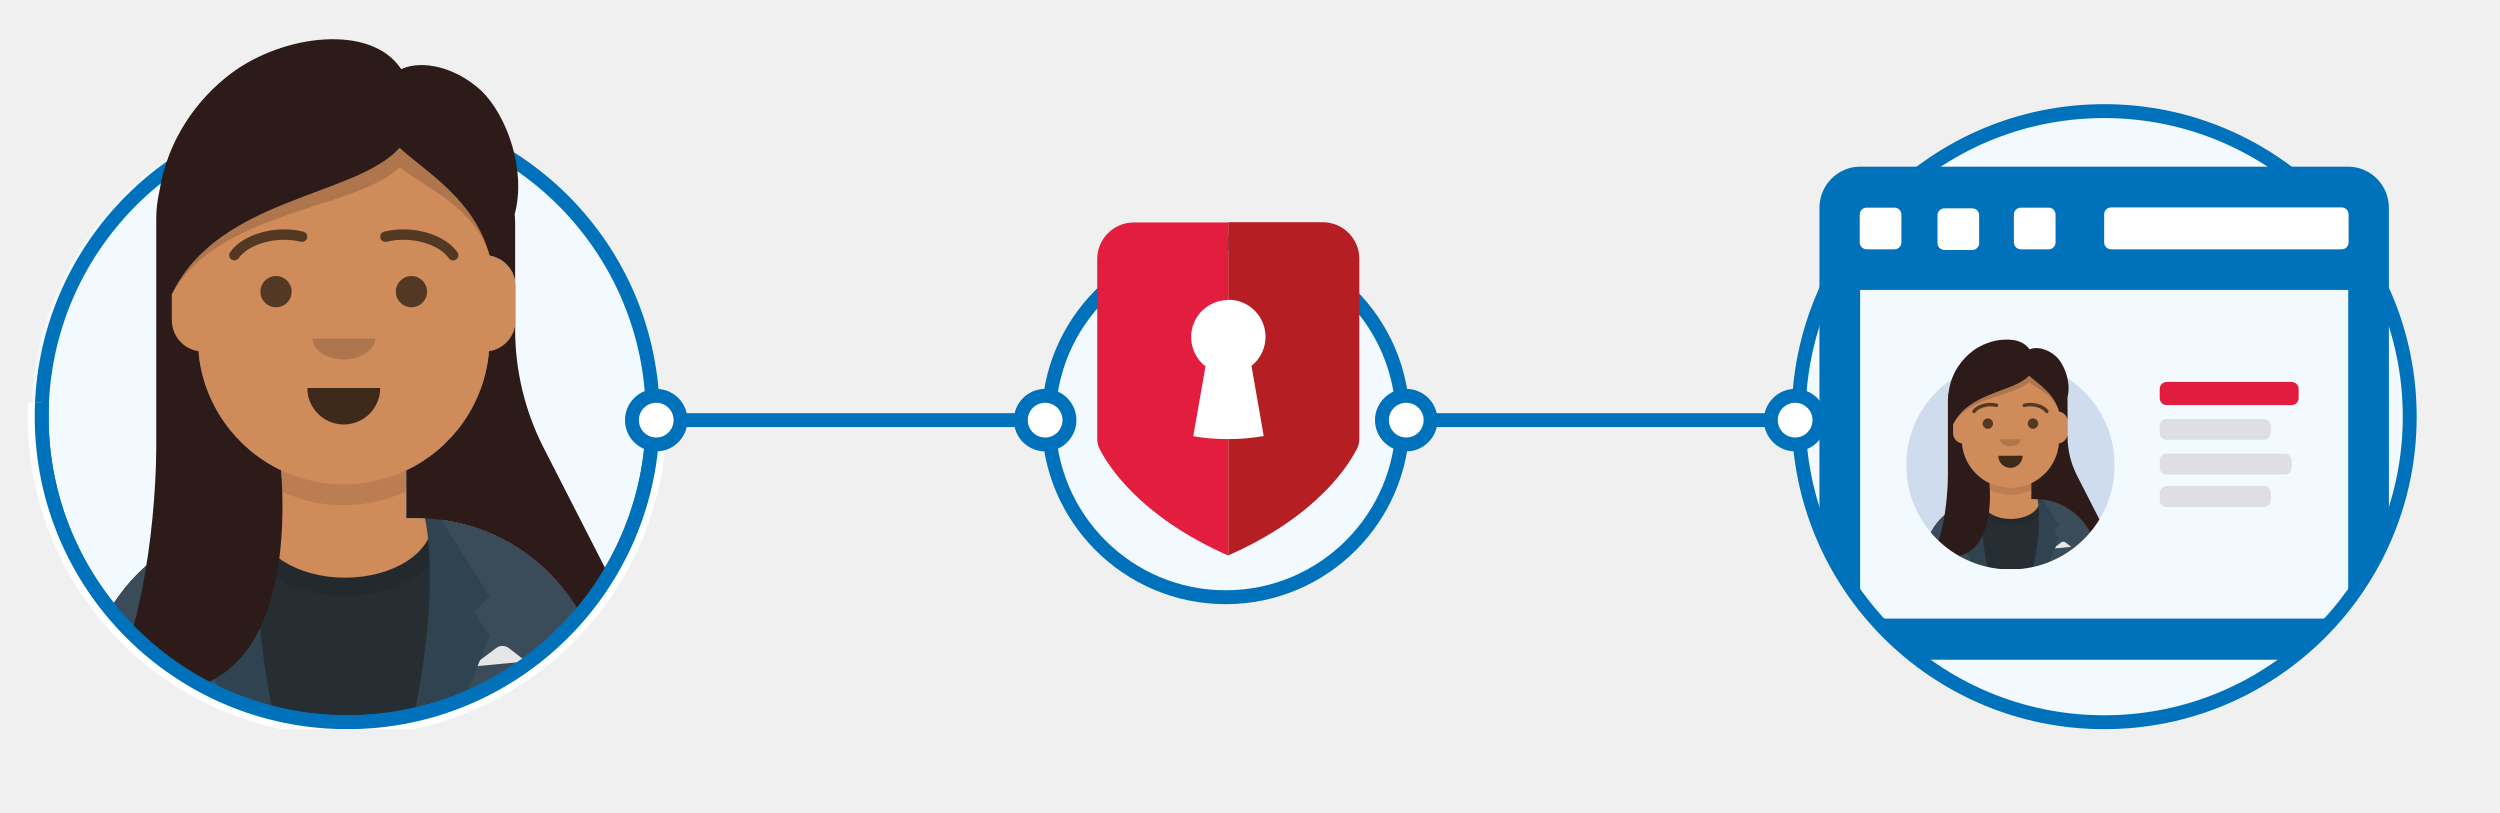
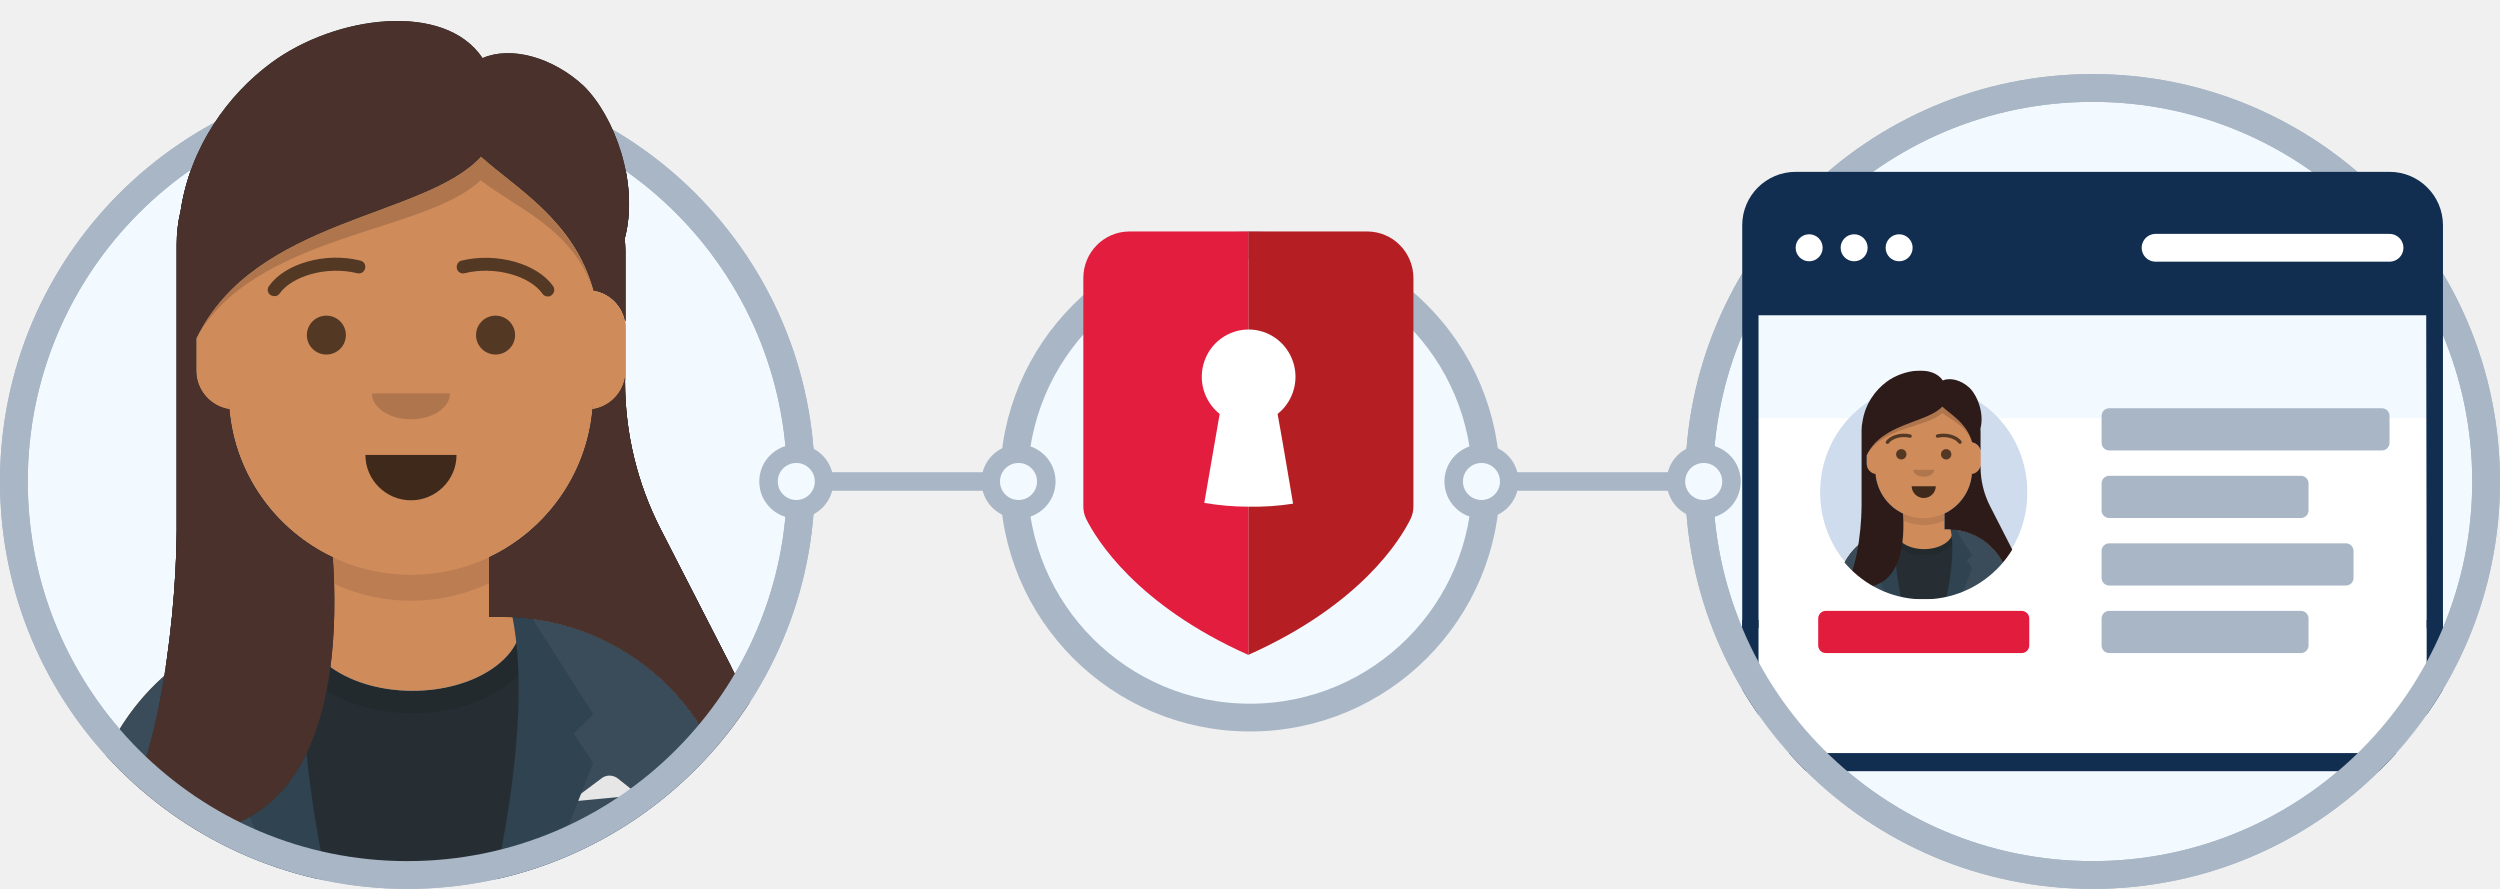
- <svg xmlns="http://www.w3.org/2000/svg" width="360" height="117" fill="none" viewBox="0 0 360 117">
-   <g clip-path="url(#a)">
-     <mask id="b" width="91" height="91" x="4" y="15" maskUnits="userSpaceOnUse">
-       <path fill="#fff" d="M49.5 105c24.853 0 45-20.147 45-45s-20.147-45-45-45-45 20.147-45 45 20.147 45 45 45" />
+ <svg xmlns="http://www.w3.org/2000/svg" width="270" height="96" fill="none" viewBox="0 0 270 96">
+   <circle cx="226" cy="52" r="42.5" fill="#F2F9FF" stroke="#A8B6C6" stroke-width="3" />
+   <mask id="a" width="88" height="88" x="182" y="8" maskUnits="userSpaceOnUse" style="mask-type:alpha">
+     <circle cx="226" cy="52" r="44" fill="#D9D9D9" />
+   </mask>
+   <g mask="url(#a)">
+     <path fill="#fff" d="M189.822 45.156h72.356v38.133h-72.356z" />
+     <path fill="#112E51" d="M188.16 66.96h1.76v27.28h-1.76zm73.92 0h1.76v27.28h-1.76zm-69.324 14.373h66.489v1.956h-66.489z" />
+   </g>
+   <circle cx="226" cy="52" r="42.5" stroke="#A8B6C6" stroke-width="3" />
+   <path fill="#112E51" d="M258.069 18.56a5.77 5.77 0 0 1 5.771 5.77v43.51h-1.76l-.064-43.51a3.947 3.947 0 0 0-3.947-3.946h-64.138c-2.18 0-4.011 2.156-4.011 4.336v43.12h-1.76V24.33a5.77 5.77 0 0 1 5.771-5.77z" />
+   <path fill="#112E51" fill-rule="evenodd" d="M193.197 19.472h65.606a4.125 4.125 0 0 1 4.125 4.125v10.452h-73.856V23.597a4.125 4.125 0 0 1 4.125-4.125" clip-rule="evenodd" />
+   <path fill="#fff" d="M195.388 28.218a1.458 1.458 0 1 0 0-2.916 1.458 1.458 0 0 0 0 2.916m4.859 0a1.458 1.458 0 1 0 0-2.916 1.458 1.458 0 0 0 0 2.916m4.859 0a1.458 1.458 0 1 0 0-2.916 1.458 1.458 0 0 0 0 2.916" />
+   <path stroke="#fff" stroke-linecap="round" stroke-width="3" d="M232.802 26.76h25.267" />
+   <mask id="b" width="23" height="24" x="196" y="41" maskUnits="userSpaceOnUse" style="mask-type:alpha">
+     <path fill="#fff" d="M207.764 64.73c6.18 0 11.19-5.177 11.19-11.563s-5.01-11.563-11.19-11.563-11.191 5.177-11.191 11.563 5.011 11.563 11.191 11.563" />
+   </mask>
+   <g mask="url(#b)">
+     <path fill="#E6E6E6" d="M207.764 64.73c6.18 0 11.19-5.177 11.19-11.563s-5.01-11.563-11.19-11.563-11.191 5.177-11.191 11.563 5.011 11.563 11.191 11.563" />
+     <path fill="#CEDCED" d="M218.954 41.604h-22.381V64.73h22.381z" />
+   </g>
+   <mask id="c" width="26" height="27" x="195" y="38" maskUnits="userSpaceOnUse" style="mask-type:alpha">
+     <path fill="#fff" d="M196.573 53.54c0 6.18 5.011 11.19 11.191 11.19s11.19-5.01 11.19-11.19h1.119V38.62h-24.619v14.92z" />
+   </mask>
+   <g mask="url(#c)">
+     <mask id="d" width="20" height="24" x="198" y="41" maskUnits="userSpaceOnUse" style="mask-type:alpha">
+       <path fill="#fff" d="M210.002 55.462v1.715h.373a6.714 6.714 0 0 1 6.714 6.714v.84h-18.651v-.84a6.714 6.714 0 0 1 6.715-6.714h.373v-1.715a5.23 5.23 0 0 1-2.956-4.171 1.12 1.12 0 0 1-.961-1.108v-1.306c0-.554.404-1.014.933-1.103v-.575a5.222 5.222 0 1 1 10.444 0v.575c.529.089.932.549.932 1.103v1.306a1.12 1.12 0 0 1-.96 1.108 5.23 5.23 0 0 1-2.956 4.171" />
    </mask>
-     <g mask="url(#b)">
-       <path fill="#E6E6E6" d="M49.5 105c24.853 0 45-20.147 45-45s-20.147-45-45-45-45 20.147-45 45 20.147 45 45 45" />
-       <path fill="#F2F9FF" d="M94.5 15h-90v90h90z" />
+     <g mask="url(#d)">
+       <path fill="#D0C6AC" d="M210.002 55.462v1.715h.373a6.714 6.714 0 0 1 6.714 6.714v.84h-18.651v-.84a6.714 6.714 0 0 1 6.715-6.714h.373v-1.715a5.23 5.23 0 0 1-2.956-4.171 1.12 1.12 0 0 1-.961-1.108v-1.306c0-.554.404-1.014.933-1.103v-.575a5.222 5.222 0 1 1 10.444 0v.575c.529.089.932.549.932 1.103v1.306a1.12 1.12 0 0 1-.96 1.108 5.23 5.23 0 0 1-2.956 4.171" />
+       <path fill="#D08B5B" d="M220.073 41.977h-24.619V64.73h24.619z" />
+       <path fill="#000" fill-opacity=".1" fill-rule="evenodd" d="M212.986 49.344v2.144a5.222 5.222 0 1 1-10.444 0v-2.144 1.398a5.222 5.222 0 1 0 10.444 0z" clip-rule="evenodd" />
    </g>
-     <mask id="c" width="99" height="105" x="0" y="0" maskUnits="userSpaceOnUse">
-       <path fill="#fff" d="M4.5 60c0 24.853 20.147 45 45 45s45-20.147 45-45H99V0H0v60z" />
+     <mask id="e" width="20" height="8" x="198" y="57" maskUnits="userSpaceOnUse" style="mask-type:alpha">
+       <path fill="#fff" d="M210.931 57.204a6.715 6.715 0 0 1 6.158 6.692v.834h-18.651v-.834a6.715 6.715 0 0 1 6.253-6.699q-.005.052-.005.105c0 1.107 1.399 2.004 3.124 2.004s3.124-.897 3.124-2.003z" />
    </mask>
-     <g mask="url(#c)">
-       <mask id="d" width="75" height="92" x="12" y="13" maskUnits="userSpaceOnUse">
-         <path fill="#fff" d="M58.5 67.73v6.895H60c14.912 0 27 12.088 27 27V105H12v-3.375c0-14.912 12.088-27 27-27h1.5v-6.896c-6.464-3.07-11.11-9.346-11.886-16.773A4.5 4.5 0 0 1 24.75 46.5v-5.25c0-2.23 1.622-4.08 3.75-4.438V34.5c0-11.598 9.402-21 21-21s21 9.402 21 21v2.312a4.5 4.5 0 0 1 3.75 4.438v5.25c0 2.27-1.68 4.147-3.864 4.456-.776 7.427-5.422 13.702-11.886 16.773z" />
-       </mask>
-       <g mask="url(#d)">
-         <path fill="#D0C6AC" d="M58.5 67.73v6.895H60c14.912 0 27 12.088 27 27V105H12v-3.375c0-14.912 12.088-27 27-27h1.5v-6.896c-6.464-3.07-11.11-9.346-11.886-16.773A4.5 4.5 0 0 1 24.75 46.5v-5.25c0-2.23 1.622-4.08 3.75-4.438V34.5c0-11.598 9.402-21 21-21s21 9.402 21 21v2.312a4.5 4.5 0 0 1 3.75 4.438v5.25c0 2.27-1.68 4.147-3.864 4.456-.776 7.427-5.422 13.702-11.886 16.773z" />
-         <path fill="#D08B5B" d="M99 13.5H0V105h99z" />
-         <path fill="#000" fill-opacity=".1" fill-rule="evenodd" d="M70.5 43.125v8.625c0 11.598-9.402 21-21 21s-21-9.402-21-21v-8.625 5.625c0 11.598 9.402 21 21 21s21-9.402 21-21z" clip-rule="evenodd" />
-       </g>
-       <mask id="e" width="75" height="32" x="12" y="74" maskUnits="userSpaceOnUse">
-         <path fill="#fff" fill-rule="evenodd" d="M62.235 74.736C76.101 75.872 87 87.486 87 101.644V105H12v-3.356c0-14.287 11.097-25.982 25.142-26.937q-.017.21-.017.423c0 4.449 5.624 8.055 12.563 8.055 6.938 0 12.562-3.606 12.562-8.055q0-.198-.015-.394" clip-rule="evenodd" />
-       </mask>
-       <g mask="url(#e)">
-         <path fill="#E6E6E6" fill-rule="evenodd" d="M62.235 74.736C76.101 75.872 87 87.486 87 101.644V105H12v-3.356c0-14.287 11.097-25.982 25.142-26.937q-.017.21-.017.423c0 4.449 5.624 8.055 12.563 8.055 6.938 0 12.562-3.606 12.562-8.055q0-.198-.015-.394" clip-rule="evenodd" />
-         <path fill="#262E33" d="M99 63.75H0V105h99z" />
-         <path fill="#000" fill-opacity=".16" d="M49.687 85.786c8.21 0 14.864-4.52 14.864-10.093S57.896 65.6 49.687 65.6s-14.863 4.519-14.863 10.093 6.655 10.093 14.863 10.093" opacity=".6" />
-       </g>
-       <path fill="#3A4C5A" fill-rule="evenodd" d="M37.794 74.67C23.442 75.303 12 87.138 12 101.645V105h26.01C36.736 100.47 36 95.14 36 89.437c0-5.372.653-10.413 1.794-14.766zM61.364 105H87v-3.356c0-14.379-11.24-26.133-25.414-26.954 1.138 4.35 1.789 9.383 1.789 14.748 0 5.703-.735 11.032-2.01 15.562z" clip-rule="evenodd" />
-       <path fill="#E6E6E6" fill-rule="evenodd" d="m67.875 96 3.583-2.688a1.5 1.5 0 0 1 1.821.016l2.471 1.922z" clip-rule="evenodd" />
-       <path fill="#2F4351" fill-rule="evenodd" d="M37.875 74.25Q35.625 85.125 39.75 105h-6L28.5 91.5l2.25-3.375-2.25-2.25 7.125-11.25a8 8 0 0 1 2.25-.375m23.25 0q2.25 10.875-1.875 30.75h6l5.25-13.5-2.25-3.375 2.25-2.25-7.125-11.25a8 8 0 0 0-2.25-.375" clip-rule="evenodd" />
-       <mask id="f" fill="#fff">
-         <path fill-rule="evenodd" d="M50 103c23.748 0 43-19.252 43-43S73.748 17 50 17 7 36.252 7 60s19.252 43 43 43m0 2c24.853 0 45-20.147 45-45S74.853 15 50 15 5 35.147 5 60s20.147 45 45 45" clip-rule="evenodd" />
-       </mask>
-       <path fill="#0071BB" d="M91 60c0 22.644-18.356 41-41 41v4c24.853 0 45-20.147 45-45zM50 19c22.644 0 41 18.356 41 41h4c0-24.853-20.147-45-45-45zM9 60c0-22.644 18.356-41 41-41v-4C25.147 15 5 35.147 5 60zm41 41C27.356 101 9 82.644 9 60H5c0 24.853 20.147 45 45 45zm43-41c0 23.748-19.252 43-43 43v4c25.957 0 47-21.043 47-47zM50 17c23.748 0 43 19.252 43 43h4c0-25.957-21.043-47-47-47zM7 60c0-23.748 19.252-43 43-43v-4C24.043 13 3 34.043 3 60zm43 43C26.252 103 7 83.748 7 60H3c0 25.957 21.043 47 47 47z" mask="url(#f)" />
-       <path fill="#000" fill-opacity=".7" fill-rule="evenodd" d="M44.25 55.875a5.25 5.25 0 1 0 10.5 0" clip-rule="evenodd" />
-       <path fill="#000" fill-opacity=".16" fill-rule="evenodd" d="M45 48.75c0 1.657 2.015 3 4.5 3s4.5-1.343 4.5-3" clip-rule="evenodd" />
-       <path fill="#000" fill-opacity=".6" d="M39.75 44.25a2.25 2.25 0 1 0 0-4.5 2.25 2.25 0 0 0 0 4.5m19.5 0a2.25 2.25 0 1 0 0-4.5 2.25 2.25 0 0 0 0 4.5m-24.889-7.066c1.469-2.065 5.493-3.224 8.96-2.372a.75.75 0 1 0 .358-1.457c-4.026-.989-8.687.353-10.54 2.96a.75.75 0 0 0 1.222.87zm30.278 0c-1.468-2.065-5.493-3.224-8.96-2.372a.75.75 0 1 1-.358-1.457c4.026-.989 8.687.353 10.54 2.96a.75.75 0 1 1-1.222.87z" />
-       <mask id="g" width="99" height="105" x="0" y="0" maskUnits="userSpaceOnUse">
-         <path fill="#fff" d="M99 0H0v105h99z" />
+     <g mask="url(#e)">
+       <path fill="#E6E6E6" fill-rule="evenodd" d="M210.931 57.204a6.715 6.715 0 0 1 6.158 6.692v.834h-18.651v-.834a6.715 6.715 0 0 1 6.253-6.699q-.005.052-.005.105c0 1.107 1.399 2.004 3.124 2.004s3.124-.897 3.124-2.003z" clip-rule="evenodd" />
+       <path fill="#262E33" d="M220.073 54.473h-24.619V64.73h24.619z" />
+       <path fill="#000" fill-opacity=".16" d="M207.811 59.952c2.041 0 3.696-1.124 3.696-2.51s-1.655-2.51-3.696-2.51-3.697 1.124-3.697 2.51 1.655 2.51 3.697 2.51" opacity=".6" />
+     </g>
+     <path fill="#3A4C5A" fill-rule="evenodd" d="M204.853 57.188a6.715 6.715 0 0 0-6.415 6.708v.834h6.468c-.317-1.126-.499-2.452-.499-3.87 0-1.336.162-2.59.446-3.672m5.861 7.542h6.375v-.834a6.714 6.714 0 0 0-6.32-6.703c.283 1.082.445 2.333.445 3.667 0 1.419-.183 2.744-.5 3.87" clip-rule="evenodd" />
+     <path fill="#2F4351" fill-rule="evenodd" d="M204.873 57.084q-.56 2.703.466 7.646h-1.492l-1.305-3.357.559-.84-.559-.559 1.771-2.797q.284-.088.56-.093m5.782 0q.56 2.703-.467 7.646h1.492l1.306-3.357-.56-.84.56-.559-1.772-2.797a2 2 0 0 0-.559-.093" clip-rule="evenodd" />
+     <path fill="#000" fill-opacity=".7" fill-rule="evenodd" d="M206.458 52.514a1.306 1.306 0 0 0 2.611 0" clip-rule="evenodd" />
+     <path fill="#000" fill-opacity=".16" fill-rule="evenodd" d="M206.645 50.742c0 .412.501.746 1.119.746.617 0 1.119-.334 1.119-.746" clip-rule="evenodd" />
+     <path fill="#000" fill-opacity=".6" d="M205.339 49.623a.56.56 0 1 0 0-1.12.56.56 0 0 0 0 1.12m4.849 0a.56.56 0 1 0 0-1.12.56.56 0 0 0 0 1.12m-6.189-1.757c.365-.513 1.366-.801 2.228-.59a.187.187 0 1 0 .089-.362c-1.001-.246-2.16.088-2.621.736a.186.186 0 1 0 .304.216m7.529 0c-.365-.513-1.366-.801-2.227-.59a.19.19 0 0 1-.227-.136.19.19 0 0 1 .137-.226c1.001-.246 2.16.088 2.622.736a.187.187 0 0 1-.305.216" />
+     <mask id="f" width="26" height="27" x="195" y="38" maskUnits="userSpaceOnUse" style="mask-type:alpha">
+       <path fill="#fff" d="M220.073 38.62h-24.619v26.11h24.619z" />
+     </mask>
+     <g mask="url(#f)">
+       <mask id="g" width="19" height="24" x="199" y="40" maskUnits="userSpaceOnUse" style="mask-type:alpha">
+         <path fill="#fff" d="M201.05 54.71v-8.253q.001-.495.107-.958c.285-1.869 1.364-3.354 2.597-4.268 1.856-1.377 4.983-1.774 6.066-.138.806-.358 2.002-.032 2.886.79.892.878 1.604 2.816 1.18 4.402q.015.178.015.358v2.038a1.12 1.12 0 0 0-.915-.907v-.016c-.563-2.008-2.217-2.93-3.224-3.844-1.575 1.762-6.491 1.768-8.153 5.243v.933c0 .56.413 1.026.952 1.106a5.23 5.23 0 0 0 2.965 4.266v.036c.273 4.09-.619 9.213-6.435 7.647 1.269-.743 1.941-5.497 1.959-8.436m8.952.752a5.23 5.23 0 0 0 2.964-4.266 1.12 1.12 0 0 0 .935-.91v.127c0 1.476.351 2.931 1.022 4.245l2.514 4.916a3.55 3.55 0 0 1-.367 3.801 6.716 6.716 0 0 0-6.695-6.198h-.373z" />
      </mask>
      <g mask="url(#g)">
-         <mask id="h" width="76" height="95" x="14" y="5" maskUnits="userSpaceOnUse">
-           <path fill="#fff" fill-rule="evenodd" d="M22.5 64.703V31.517c0-1.324.15-2.614.432-3.853C24.077 20.15 28.416 14.18 33.375 10.5c7.464-5.535 20.04-7.132 24.393-.554 3.244-1.44 8.052-.128 11.607 3.179 3.587 3.53 6.45 11.324 4.746 17.701q.06.712.06 1.44v8.194a4.5 4.5 0 0 0-3.681-3.648v-.062c-2.264-8.076-8.914-11.782-12.964-15.459-6.335 7.087-26.103 7.111-32.786 21.084v3.75a4.5 4.5 0 0 0 3.828 4.45c.654 7.593 5.348 14.031 11.922 17.154v.146c1.099 16.446-2.49 37.049-25.875 30.75 5.102-2.986 7.803-22.104 7.875-33.922m36 3.026c6.574-3.123 11.268-9.56 11.922-17.154a4.5 4.5 0 0 0 3.759-3.66v.511a37.5 37.5 0 0 0 4.11 17.072l10.106 19.765c2.612 5.107 1.845 11.052-1.476 15.288C85.862 85.608 74.214 74.625 60 74.625h-1.5z" clip-rule="evenodd" />
-         </mask>
-         <g mask="url(#h)">
-           <path fill="#272C2E" fill-rule="evenodd" d="M22.5 64.703V31.517c0-1.324.15-2.614.432-3.853C24.077 20.15 28.416 14.18 33.375 10.5c7.464-5.535 20.04-7.132 24.393-.554 3.244-1.44 8.052-.128 11.607 3.179 3.587 3.53 6.45 11.324 4.746 17.701q.06.712.06 1.44v8.194a4.5 4.5 0 0 0-3.681-3.648v-.062c-2.264-8.076-8.914-11.782-12.964-15.459-6.335 7.087-26.103 7.111-32.786 21.084v3.75a4.5 4.5 0 0 0 3.828 4.45c.654 7.593 5.348 14.031 11.922 17.154v.146c1.099 16.446-2.49 37.049-25.875 30.75 5.102-2.986 7.803-22.104 7.875-33.922m36 3.026c6.574-3.123 11.268-9.56 11.922-17.154a4.5 4.5 0 0 0 3.759-3.66v.511a37.5 37.5 0 0 0 4.11 17.072l10.106 19.765c2.612 5.107 1.845 11.052-1.476 15.288C85.862 85.608 74.214 74.625 60 74.625h-1.5z" clip-rule="evenodd" />
-           <path fill="#2C1B18" d="M113.625 5.625h-99v105h99z" />
-         </g>
-         <path fill="#000" fill-opacity=".16" fill-rule="evenodd" d="M24.75 42.375c6.683-12.126 26.45-12.147 32.786-18.297 4.042 3.184 10.673 5.647 12.95 12.623-2.277-8.042-8.908-11.74-12.95-15.41-6.335 7.087-26.103 7.111-32.786 21.084" clip-rule="evenodd" />
+         <path fill="#272C2E" fill-rule="evenodd" d="M201.05 54.71v-8.253q.001-.495.107-.958c.285-1.869 1.364-3.353 2.597-4.268 1.856-1.377 4.983-1.774 6.066-.138.806-.358 2.002-.032 2.886.79.892.879 1.604 2.817 1.18 4.402q.015.178.015.358v2.038a1.12 1.12 0 0 0-.915-.907v-.016c-.563-2.008-2.217-2.93-3.224-3.844-1.575 1.762-6.491 1.769-8.153 5.243v.933c0 .561.413 1.026.952 1.106a5.23 5.23 0 0 0 2.965 4.266v.036c.273 4.09-.62 9.214-6.435 7.647 1.269-.742 1.941-5.497 1.959-8.435m8.952.752a5.23 5.23 0 0 0 2.964-4.266 1.12 1.12 0 0 0 .935-.91v.127c0 1.476.351 2.931 1.022 4.246l2.514 4.915a3.55 3.55 0 0 1-.367 3.801 6.716 6.716 0 0 0-6.695-6.198h-.373z" clip-rule="evenodd" />
+         <path fill="#2C1B18" d="M223.71 40.02h-24.619v26.11h24.619z" />
      </g>
+       <path fill="#000" fill-opacity=".16" fill-rule="evenodd" d="M201.609 49.157c1.662-3.015 6.578-3.02 8.153-4.55 1.005.792 2.654 1.404 3.22 3.139-.566-2-2.215-2.92-3.22-3.832-1.575 1.762-6.491 1.768-8.153 5.243" clip-rule="evenodd" />
    </g>
-     <path fill="#fff" fill-rule="evenodd" d="M4.045 58Q4 59.015 4 60.043C4 85.424 24.595 106 50 106s46-20.576 46-45.957q0-1.028-.045-2.043h-2.002Q94 59.015 94 60.043C94 84.318 74.302 104 50 104S6 84.318 6 60.043q0-1.028.047-2.043z" clip-rule="evenodd" />
-     <mask id="i" fill="#fff">
-       <path fill-rule="evenodd" d="M5.044 58q-.045.995-.044 2c0 24.853 20.147 45 45 45s45-20.147 45-45q0-1.005-.044-2h-2.002q.046.995.046 2c0 23.748-19.252 43-43 43S7 83.748 7 60q0-1.005.046-2z" clip-rule="evenodd" />
+   </g>
+   <path fill="#A8B6C6" d="M257.244 48.65h-29.447a.825.825 0 0 1-.825-.825v-2.91c0-.455.369-.825.825-.825h29.447c.455 0 .825.37.825.825v2.91c0 .455-.37.824-.825.824m-8.746 7.295h-20.701a.825.825 0 0 1-.825-.825v-2.91c0-.455.369-.824.825-.824h20.701c.455 0 .825.37.825.825v2.909c0 .456-.37.825-.825.825m4.859 7.294h-25.56a.825.825 0 0 1-.825-.825v-2.909c0-.455.369-.825.825-.825h25.56c.455 0 .825.37.825.825v2.91c0 .455-.37.824-.825.824" />
+   <path fill="#E21C3D" d="M218.336 70.533h-21.145a.825.825 0 0 1-.825-.825v-2.91c0-.455.37-.824.825-.824h21.145c.456 0 .825.369.825.825v2.909a.825.825 0 0 1-.825.825" />
+   <path fill="#A8B6C6" d="M248.498 70.533h-20.701a.825.825 0 0 1-.825-.825v-2.91c0-.455.369-.824.825-.824h20.701c.455 0 .825.369.825.825v2.909c0 .455-.37.825-.825.825" />
+   <circle cx="135" cy="52" r="25.5" fill="#F2F9FF" stroke="#A8B6C6" stroke-width="3" />
+   <path fill="#B51E23" d="M147.666 25h-12.849v45.728c12.19-5.442 16.452-12.499 17.53-14.7a3.05 3.05 0 0 0 .303-1.349V30.03a5.06 5.06 0 0 0-1.46-3.555A4.96 4.96 0 0 0 147.666 25" />
+   <path fill="#E21D3E" d="M121.984 25C119.23 25 117 27.251 117 30.03v24.65c-.004.468.098.93.301 1.35 1.08 2.18 5.394 9.289 17.518 14.699V25z" />
+   <path fill="#fff" d="M137.98 44.707a5.134 5.134 0 0 0-.187-8.169 5.06 5.06 0 0 0-2.941-.953 5.06 5.06 0 0 0-4.782 3.438 5.14 5.14 0 0 0 1.653 5.684c-.56 3.202-1.114 6.4-1.66 9.603 1.571.273 3.163.412 4.756.412a27.7 27.7 0 0 0 4.833-.326c-.562-3.267-1.081-6.467-1.672-9.69" />
+   <circle cx="44" cy="52" r="42.5" fill="#F2F9FF" stroke="#A8B6C6" stroke-width="3" />
+   <mask id="h" width="88" height="88" x="0" y="8" maskUnits="userSpaceOnUse" style="mask-type:alpha">
+     <circle cx="44" cy="52" r="42.5" fill="#F2F9FF" stroke="#A8B6C6" stroke-width="3" />
+   </mask>
+   <g mask="url(#h)">
+     <path fill="#D0C6AC" fill-rule="evenodd" d="M52.817 60.191v6.438h1.406c13.985 0 25.3 11.266 25.3 25.191v3.15H9.245v-3.15c0-13.925 11.314-25.191 25.3-25.191h1.405v-6.438c-6.044-2.869-10.4-8.712-11.139-15.64a4.2 4.2 0 0 1-3.62-4.163V35.49a4.18 4.18 0 0 1 3.515-4.13v-2.168c0-10.812 8.82-19.594 19.678-19.594s19.678 8.782 19.678 19.594v2.169c2.003.35 3.514 2.064 3.514 4.128v4.899a4.2 4.2 0 0 1-3.62 4.163c-.738 6.928-5.095 12.771-11.139 15.64" clip-rule="evenodd" />
+     <mask id="i" width="71" height="86" x="9" y="9" maskUnits="userSpaceOnUse" style="mask-type:alpha">
+       <path fill="#fff" fill-rule="evenodd" d="M52.817 60.191v6.438h1.406c13.985 0 25.3 11.266 25.3 25.191v3.15H9.245v-3.15c0-13.925 11.314-25.191 25.3-25.191h1.405v-6.438c-6.044-2.869-10.4-8.712-11.139-15.64a4.2 4.2 0 0 1-3.62-4.163V35.49a4.18 4.18 0 0 1 3.515-4.13v-2.168c0-10.812 8.82-19.594 19.678-19.594s19.678 8.782 19.678 19.594v2.169c2.003.35 3.514 2.064 3.514 4.128v4.899a4.2 4.2 0 0 1-3.62 4.163c-.738 6.928-5.095 12.771-11.139 15.64" clip-rule="evenodd" />
    </mask>
-     <path fill="#0071BB" d="M5.044 58v-2H3.129l-.083 1.913zm89.912 0 1.998-.087L96.871 56h-1.915zm-2.002 0v-2h-2.093l.095 2.092zM7.046 58l1.998.092L9.139 56H7.046zm-4-.087Q3 58.95 3 60h4q0-.962.042-1.913zM3 60c0 25.957 21.043 47 47 47v-4C26.252 103 7 83.748 7 60zm47 47c25.957 0 47-21.043 47-47h-4c0 23.748-19.252 43-43 43zm47-47q0-1.05-.046-2.087l-3.996.174Q93 59.038 93 60zm-2.044-4h-2.002v4h2.002zM95 60q0-1.05-.048-2.092l-3.996.184Q91 59.04 91 60zm-45 45c24.853 0 45-20.147 45-45h-4c0 22.644-18.356 41-41 41zM5 60c0 24.853 20.147 45 45 45v-4C27.356 101 9 82.644 9 60zm.048-2.092A45 45 0 0 0 5 60h4q0-.96.044-1.908zM7.046 56H5.044v4h2.002z" mask="url(#i)" />
-   </g>
-   <circle cx="176.5" cy="60.5" r="25.5" fill="#F2F9FF" stroke="#0071BB" stroke-width="2" />
-   <circle cx="202.5" cy="60.5" r="3.5" fill="#fff" stroke="#0071BB" stroke-width="2" />
-   <circle cx="150.5" cy="60.5" r="3.5" fill="#fff" stroke="#0071BB" stroke-width="2" />
-   <circle cx="94.5" cy="60.5" r="3.5" fill="#fff" stroke="#0071BB" stroke-width="2" />
-   <path fill="#fff" d="M187.942 40.36h-20.901v26.807h20.901z" />
-   <path fill="#E21D3E" d="m171.829 62.818 1.762-10.062a5.34 5.34 0 0 1-1.776-5.956 5.335 5.335 0 0 1 5.069-3.595V32.037h-13.61A5.273 5.273 0 0 0 158 37.311V63.17c-.004.488.104.97.316 1.41 1.142 2.308 5.651 9.72 18.556 15.42V63.23a29.5 29.5 0 0 1-5.043-.412" />
-   <path fill="#B51E23" d="M190.457 32h-13.585v11.167a5.335 5.335 0 0 1 3.342 9.515l1.762 10.11c-1.686.294-3.393.44-5.104.438v16.745c12.893-5.675 17.413-13.112 18.556-15.42.211-.44.32-.922.315-1.41V37.298a5.27 5.27 0 0 0-1.54-3.749A5.27 5.27 0 0 0 190.457 32" />
-   <circle cx="303" cy="60" r="44" fill="#F2F9FF" stroke="#0071BB" stroke-width="2" />
-   <path fill="#0071BB" fill-rule="evenodd" d="M291.286 29.917h5.857v5.916h-5.857zm-11.715 0h5.858v5.916h-5.858zm-11.714 0h5.857v5.916h-5.857zm70.286 59.166h-70.286V41.75h70.286zm0-53.25H303v-5.916h35.143zM344 29.917c0-3.255-2.636-5.917-5.857-5.917h-70.286c-3.221 0-5.857 2.663-5.857 5.917v59.166c0 3.255 2.636 5.917 5.857 5.917h70.286c3.221 0 5.857-2.662 5.857-5.917z" clip-path="url(#j)" clip-rule="evenodd" />
-   <g clip-path="url(#k)">
-     <mask id="l" width="31" height="31" x="274" y="52" maskUnits="userSpaceOnUse">
-       <path fill="#fff" d="M289.5 82c8.284 0 15-6.716 15-15s-6.716-15-15-15-15 6.716-15 15 6.716 15 15 15" />
+     <g mask="url(#i)">
+       <path fill="#D08B5B" d="M102.012 9.598H9.245v97.967h92.767z" />
+     </g>
+     <mask id="j" width="71" height="86" x="9" y="9" maskUnits="userSpaceOnUse" style="mask-type:alpha">
+       <path fill="#fff" fill-rule="evenodd" d="M52.817 60.191v6.438h1.406c13.985 0 25.3 11.266 25.3 25.191v3.15H9.245v-3.15c0-13.925 11.314-25.191 25.3-25.191h1.405v-6.438c-6.044-2.869-10.4-8.712-11.139-15.64a4.2 4.2 0 0 1-3.62-4.163V35.49a4.18 4.18 0 0 1 3.515-4.13v-2.168c0-10.812 8.82-19.594 19.678-19.594s19.678 8.782 19.678 19.594v2.169c2.003.35 3.514 2.064 3.514 4.128v4.899a4.2 4.2 0 0 1-3.62 4.163c-.738 6.928-5.095 12.771-11.139 15.64" clip-rule="evenodd" />
+     </mask>
+     <g mask="url(#j)">
+       <path fill="#000" fill-opacity=".1" fill-rule="evenodd" d="M64.062 37.239v8.047c0 10.812-8.82 19.594-19.678 19.594s-19.678-8.782-19.678-19.594V37.24v5.248c0 10.812 8.82 19.594 19.678 19.594S64.062 53.3 64.062 42.488z" clip-rule="evenodd" />
+     </g>
+     <path fill="#E6E6E6" fill-rule="evenodd" d="M56.331 66.734c13.001 1.05 23.192 11.896 23.192 25.122v3.114H9.245v-3.114c0-13.331 10.4-24.247 23.543-25.157v.385c0 4.163 5.27 7.522 11.771 7.522s11.772-3.358 11.772-7.522z" clip-rule="evenodd" />
+     <mask id="k" width="71" height="29" x="9" y="66" maskUnits="userSpaceOnUse" style="mask-type:alpha">
+       <path fill="#fff" fill-rule="evenodd" d="M56.331 66.734c13.001 1.05 23.192 11.896 23.192 25.122v3.114H9.245v-3.114c0-13.331 10.4-24.247 23.543-25.157v.385c0 4.163 5.27 7.522 11.771 7.522s11.772-3.358 11.772-7.522z" clip-rule="evenodd" />
+     </mask>
+     <g mask="url(#k)">
+       <path fill="#262E33" d="M90.767 56.483H-2V94.97h92.767z" />
+     </g>
+     <mask id="l" width="71" height="29" x="9" y="66" maskUnits="userSpaceOnUse" style="mask-type:alpha">
+       <path fill="#fff" fill-rule="evenodd" d="M56.331 66.734c13.001 1.05 23.192 11.896 23.192 25.122v3.114H9.245v-3.114c0-13.331 10.4-24.247 23.543-25.157v.385c0 4.163 5.27 7.522 11.771 7.522s11.772-3.358 11.772-7.522z" clip-rule="evenodd" />
    </mask>
    <g mask="url(#l)">
-       <path fill="#E6E6E6" d="M289.5 82c8.284 0 15-6.716 15-15s-6.716-15-15-15-15 6.716-15 15 6.716 15 15 15" />
-       <path fill="#CEDCED" d="M304.5 52h-30v30h30z" />
+       <path fill="#000" fill-opacity=".16" d="M44.56 77.02c7.685 0 13.914-4.213 13.914-9.411s-6.23-9.412-13.915-9.412-13.915 4.214-13.915 9.412 6.23 9.412 13.915 9.412" opacity=".6" />
    </g>
-     <mask id="m" width="33" height="35" x="273" y="47" maskUnits="userSpaceOnUse">
-       <path fill="#fff" d="M274.5 67c0 8.284 6.716 15 15 15s15-6.716 15-15h1.5V47h-33v20z" />
+     <path fill="#3A4C5A" fill-rule="evenodd" d="M33.42 66.664c-13.458.595-24.175 11.651-24.175 25.192v3.113H33.63c-1.195-4.233-1.897-9.201-1.897-14.52 0-5.003.597-9.726 1.686-13.785m22.068 28.305h24.035v-3.113c0-13.401-10.542-24.387-23.824-25.157 1.054 4.059 1.686 8.747 1.686 13.75 0 5.319-.703 10.287-1.897 14.52" clip-rule="evenodd" />
+     <path fill="#E6E6E6" fill-rule="evenodd" d="m61.602 86.572 3.373-2.519c.492-.385 1.195-.385 1.722 0l2.284 1.82z" clip-rule="evenodd" />
+     <path fill="#2F4351" fill-rule="evenodd" d="M33.49 66.28c-1.405 6.752-.808 16.339 1.758 28.69h-5.623l-4.92-12.596 2.11-3.15-2.11-2.099 6.677-10.496c.703-.21 1.406-.35 2.109-.35m21.786.001c1.405 6.752.808 16.339-1.757 28.69h5.622l4.92-12.596-2.109-3.15 2.109-2.099-6.677-10.496c-.703-.21-1.405-.35-2.108-.35" clip-rule="evenodd" />
+     <path fill="#000" fill-opacity=".7" fill-rule="evenodd" d="M39.464 49.135c0 2.694 2.214 4.898 4.92 4.898s4.92-2.204 4.92-4.898" clip-rule="evenodd" />
+     <path fill="#000" fill-opacity=".16" fill-rule="evenodd" d="M40.167 42.487c0 1.54 1.898 2.8 4.217 2.8s4.216-1.26 4.216-2.8" clip-rule="evenodd" />
+     <path fill="#000" fill-opacity=".6" d="M35.248 38.289c1.164 0 2.108-.94 2.108-2.1s-.944-2.099-2.108-2.099-2.109.94-2.109 2.1c0 1.159.944 2.099 2.109 2.099m18.272 0c1.164 0 2.108-.94 2.108-2.1s-.944-2.099-2.108-2.099-2.108.94-2.108 2.1c0 1.159.944 2.099 2.108 2.099M30.188 31.71c1.37-1.924 5.13-3.008 8.398-2.203a.673.673 0 0 0 .843-.525.67.67 0 0 0-.527-.84c-3.76-.945-8.117.315-9.839 2.73-.246.314-.176.769.14.979.317.21.774.175.985-.14m28.392-.001c-1.37-1.924-5.13-3.008-8.398-2.204a.673.673 0 0 1-.844-.524c-.07-.385.141-.77.527-.84 3.76-.91 8.153.315 9.875 2.764.21.315.14.735-.176.98s-.773.14-.984-.175" />
+     <mask id="m" width="93" height="98" x="-2" y="-3" maskUnits="userSpaceOnUse" style="mask-type:alpha">
+       <path fill="#fff" d="M90.767-2.997H-2V94.97h92.767z" />
    </mask>
    <g mask="url(#m)">
-       <mask id="n" width="25" height="31" x="277" y="51" maskUnits="userSpaceOnUse">
-         <path fill="#fff" d="M292.5 69.576v2.299h.5a9 9 0 0 1 9 9V82h-25v-1.125a9 9 0 0 1 9-9h.5v-2.299a7 7 0 0 1-3.962-5.59 1.5 1.5 0 0 1-1.288-1.486v-1.75c0-.743.541-1.36 1.25-1.48v-.77a7 7 0 1 1 14 0v.77c.709.12 1.25.737 1.25 1.48v1.75a1.5 1.5 0 0 1-1.288 1.485 7 7 0 0 1-3.962 5.591" />
+       <path fill="#272C2E" fill-rule="evenodd" d="M19.084 57.357V26.393c0-1.225.14-2.45.421-3.604 1.054-6.998 5.13-12.56 9.769-15.99 6.993-5.178 18.764-6.648 22.84-.525 3.057-1.33 7.555-.105 10.894 2.974 3.373 3.29 6.043 10.567 4.462 16.515.035.455.07.874.07 1.33v7.662a4.17 4.17 0 0 0-3.443-3.394v-.07c-2.109-7.523-8.363-10.986-12.158-14.415-5.974 6.613-24.492 6.613-30.747 19.663v3.499c0 2.1 1.546 3.849 3.584 4.164.597 7.067 5.025 13.085 11.174 15.99v.14c1.02 15.359-2.319 34.568-24.246 28.69 4.78-2.8 7.31-20.609 7.38-31.665m33.733 2.834c6.15-2.904 10.542-8.922 11.174-15.99a4.21 4.21 0 0 0 3.514-3.428v.49a34.9 34.9 0 0 0 3.866 15.92l9.452 18.438c2.46 4.758 1.722 10.322-1.37 14.275-.984-13.015-11.913-23.267-25.23-23.267h-1.406z" clip-rule="evenodd" />
+       <mask id="n" width="72" height="89" x="11" y="2" maskUnits="userSpaceOnUse" style="mask-type:alpha">
+         <path fill="#fff" fill-rule="evenodd" d="M19.084 57.357V26.393c0-1.225.14-2.45.421-3.604 1.054-6.998 5.13-12.56 9.769-15.99 6.993-5.178 18.764-6.648 22.84-.525 3.057-1.33 7.555-.105 10.894 2.974 3.373 3.29 6.043 10.567 4.462 16.515.035.455.07.874.07 1.33v7.662a4.17 4.17 0 0 0-3.443-3.394v-.07c-2.109-7.523-8.363-10.986-12.158-14.415-5.974 6.613-24.492 6.613-30.747 19.663v3.499c0 2.1 1.546 3.849 3.584 4.164.597 7.067 5.025 13.085 11.174 15.99v.14c1.02 15.359-2.319 34.568-24.246 28.69 4.78-2.8 7.31-20.609 7.38-31.665m33.733 2.834c6.15-2.904 10.542-8.922 11.174-15.99a4.21 4.21 0 0 0 3.514-3.428v.49a34.9 34.9 0 0 0 3.866 15.92l9.452 18.438c2.46 4.758 1.722 10.322-1.37 14.275-.984-13.015-11.913-23.267-25.23-23.267h-1.406z" clip-rule="evenodd" />
      </mask>
      <g mask="url(#n)">
-         <path fill="#D0C6AC" d="M292.5 69.576v2.299h.5a9 9 0 0 1 9 9V82h-25v-1.125a9 9 0 0 1 9-9h.5v-2.299a7 7 0 0 1-3.962-5.59 1.5 1.5 0 0 1-1.288-1.486v-1.75c0-.743.541-1.36 1.25-1.48v-.77a7 7 0 1 1 14 0v.77c.709.12 1.25.737 1.25 1.48v1.75a1.5 1.5 0 0 1-1.288 1.485 7 7 0 0 1-3.962 5.591" />
-         <path fill="#D08B5B" d="M306 51.5h-33V82h33z" />
-         <path fill="#000" fill-opacity=".1" fill-rule="evenodd" d="M296.5 61.375v2.875a7 7 0 1 1-14 0v-2.875 1.875a7 7 0 1 0 14 0z" clip-rule="evenodd" />
+         <path fill="#4A312C" d="M104.472 2.251H11.704v97.967h92.768z" />
      </g>
-       <mask id="o" width="25" height="11" x="277" y="71" maskUnits="userSpaceOnUse">
-         <path fill="#fff" fill-rule="evenodd" d="M293.745 71.912a9 9 0 0 1 8.255 8.97V82h-25v-1.118a9 9 0 0 1 8.381-8.98 2 2 0 0 0-.006.141c0 1.483 1.875 2.685 4.187 2.685s4.188-1.202 4.188-2.685q0-.066-.005-.131" clip-rule="evenodd" />
-       </mask>
-       <g mask="url(#o)">
-         <path fill="#E6E6E6" fill-rule="evenodd" d="M293.745 71.912a9 9 0 0 1 8.255 8.97V82h-25v-1.118a9 9 0 0 1 8.381-8.98 2 2 0 0 0-.006.141c0 1.483 1.875 2.685 4.187 2.685s4.188-1.202 4.188-2.685q0-.066-.005-.131" clip-rule="evenodd" />
-         <path fill="#262E33" d="M306 68.25h-33V82h33z" />
-         <path fill="#000" fill-opacity=".16" d="M289.563 75.595c2.736 0 4.954-1.506 4.954-3.364s-2.218-3.364-4.954-3.364c-2.737 0-4.955 1.506-4.955 3.364s2.218 3.364 4.955 3.364" opacity=".6" />
-       </g>
-       <path fill="#3A4C5A" fill-rule="evenodd" d="M285.598 71.89A9 9 0 0 0 277 80.882V82h8.67c-.425-1.51-.67-3.286-.67-5.188 0-1.79.217-3.47.598-4.922M293.455 82H302v-1.118a9 9 0 0 0-8.471-8.985c.379 1.45.596 3.127.596 4.915 0 1.902-.245 3.678-.67 5.188" clip-rule="evenodd" />
-       <path fill="#E6E6E6" fill-rule="evenodd" d="m295.625 79 1.194-.896a.5.5 0 0 1 .607.005l.824.641z" clip-rule="evenodd" />
-       <path fill="#2F4351" fill-rule="evenodd" d="M285.625 71.75q-.75 3.625.625 10.25h-2l-1.75-4.5.75-1.125-.75-.75 2.375-3.75q.38-.118.75-.125m7.75 0q.75 3.625-.625 10.25h2l1.75-4.5-.75-1.125.75-.75-2.375-3.75a2.7 2.7 0 0 0-.75-.125" clip-rule="evenodd" />
-       <path fill="#000" fill-opacity=".7" fill-rule="evenodd" d="M287.75 65.625a1.75 1.75 0 0 0 3.5 0" clip-rule="evenodd" />
-       <path fill="#000" fill-opacity=".16" fill-rule="evenodd" d="M288 63.25c0 .552.672 1 1.5 1s1.5-.448 1.5-1" clip-rule="evenodd" />
-       <path fill="#000" fill-opacity=".6" d="M286.25 61.75a.75.75 0 1 0 0-1.5.75.75 0 0 0 0 1.5m6.5 0a.75.75 0 1 0 0-1.5.75.75 0 0 0 0 1.5m-8.296-2.355c.489-.689 1.831-1.075 2.986-.791a.25.25 0 0 0 .12-.486c-1.342-.33-2.896.118-3.514.987a.25.25 0 0 0 .408.29m10.092 0c-.489-.689-1.831-1.075-2.986-.791a.25.25 0 0 1-.12-.486c1.342-.33 2.896.118 3.514.987a.25.25 0 0 1-.408.29" />
-       <mask id="p" width="33" height="35" x="273" y="47" maskUnits="userSpaceOnUse">
-         <path fill="#fff" d="M306 47h-33v35h33z" />
-       </mask>
-       <g mask="url(#p)">
-         <mask id="q" width="26" height="33" x="277" y="48" maskUnits="userSpaceOnUse">
-           <path fill="#fff" fill-rule="evenodd" d="M280.5 68.568V57.506q.002-.664.144-1.285c.382-2.505 1.828-4.495 3.481-5.721 2.488-1.845 6.68-2.377 8.131-.185 1.081-.48 2.684-.042 3.869 1.06 1.196 1.177 2.15 3.775 1.582 5.9q.02.239.02.48v2.731a1.5 1.5 0 0 0-1.227-1.215v-.021c-.755-2.692-2.971-3.928-4.321-5.153-2.112 2.362-8.701 2.37-10.929 7.028v1.25a1.5 1.5 0 0 0 1.276 1.483 7 7 0 0 0 3.974 5.718v.049c.366 5.482-.83 12.35-8.625 10.25 1.701-.995 2.601-7.368 2.625-11.307m12 1.008a7 7 0 0 0 3.974-5.718 1.5 1.5 0 0 0 1.253-1.22v.17c0 1.98.47 3.93 1.37 5.691l3.369 6.589a4.75 4.75 0 0 1-.492 5.096A9 9 0 0 0 293 71.875h-.5z" clip-rule="evenodd" />
-         </mask>
-         <g mask="url(#q)">
-           <path fill="#272C2E" fill-rule="evenodd" d="M280.5 68.568V57.506q.002-.664.144-1.285c.382-2.505 1.828-4.495 3.481-5.721 2.488-1.845 6.68-2.377 8.131-.185 1.081-.48 2.684-.042 3.869 1.06 1.196 1.177 2.15 3.775 1.582 5.9q.02.239.02.48v2.731a1.5 1.5 0 0 0-1.227-1.215v-.021c-.755-2.692-2.971-3.928-4.321-5.153-2.112 2.362-8.701 2.37-10.929 7.028v1.25a1.5 1.5 0 0 0 1.276 1.483 7 7 0 0 0 3.974 5.718v.049c.366 5.482-.83 12.35-8.625 10.25 1.701-.995 2.601-7.368 2.625-11.307m12 1.008a7 7 0 0 0 3.974-5.718 1.5 1.5 0 0 0 1.253-1.22v.17c0 1.98.47 3.93 1.37 5.691l3.369 6.589a4.75 4.75 0 0 1-.492 5.096A9 9 0 0 0 293 71.875h-.5z" clip-rule="evenodd" />
-           <path fill="#2C1B18" d="M310.875 48.877h-33v35h33z" />
-         </g>
-         <path fill="#000" fill-opacity=".16" fill-rule="evenodd" d="M281.25 61.125c2.228-4.042 8.817-4.05 10.929-6.099 1.347 1.061 3.557 1.882 4.316 4.208-.759-2.681-2.969-3.914-4.316-5.137-2.112 2.362-8.701 2.37-10.929 7.028" clip-rule="evenodd" />
-       </g>
+       <path fill="#000" fill-opacity=".16" fill-rule="evenodd" d="M21.192 36.54c6.255-11.302 24.773-11.337 30.711-17.075 3.796 2.974 10.015 5.283 12.123 11.791-2.143-7.488-8.363-10.951-12.123-14.38-5.938 6.613-24.456 6.613-30.711 19.663" clip-rule="evenodd" />
    </g>
  </g>
-   <path fill="#fff" d="M279 35.9h6v-6h-6z" />
-   <path fill="#0071BB" d="M267 29h72v8h-72z" />
-   <rect width="35.2" height="6.034" fill="#fff" rx="1" transform="matrix(1 0 0 -1 303 35.9)" />
-   <rect width="20" height="3.333" fill="#E21C3D" rx="1" transform="matrix(1 0 0 -1 311 58.333)" />
-   <rect width="16" height="3" fill="#DDDFE4" rx="1" transform="matrix(1 0 0 -1 311 63.333)" />
-   <rect width="19" height="3" fill="#DDDFE4" rx="1" transform="matrix(1 0 0 -1 311 68.333)" />
-   <rect width="16" height="3" fill="#DDDFE4" rx="1" transform="matrix(1 0 0 -1 311 73)" />
-   <rect width="6" height="6" fill="#fff" rx="1" transform="matrix(1 0 0 -1 267.8 35.9)" />
-   <rect width="6" height="6" fill="#fff" rx="1" transform="matrix(1 0 0 -1 279 36)" />
-   <rect width="6" height="6" fill="#fff" rx="1" transform="matrix(1 0 0 -1 290 35.9)" />
-   <circle cx="258.5" cy="60.5" r="3.5" fill="#fff" stroke="#0071BB" stroke-width="2" />
-   <path stroke="#0071BB" stroke-width="2" d="M206 60.5h49m-157 0h49" />
-   <defs>
-     <clipPath id="a">
-       <path fill="#fff" d="M0 0h99v105H0z" />
-     </clipPath>
-     <clipPath id="k">
-       <path fill="#fff" d="M273 47h33v35h-33z" />
-     </clipPath>
-     <clipPath id="j">
-       <circle cx="303" cy="60" r="44" stroke-width="2" />
-       <path fill="#00f" d="M259 15h88v49h-88z" />
-     </clipPath>
-   </defs>
+   <circle cx="44" cy="52" r="42.5" stroke="#A8B6C6" stroke-width="3" />
+   <mask id="o" width="82" height="72" x="5" y="0" maskUnits="userSpaceOnUse" style="mask-type:alpha">
+     <path fill="#D9D9D9" d="M5 72h82V0H5z" />
+   </mask>
+   <g mask="url(#o)">
+     <path fill="#D0C6AC" fill-rule="evenodd" d="M52.817 60.191v6.438h1.406c13.985 0 25.3 11.266 25.3 25.191v3.15H9.245v-3.15c0-13.925 11.314-25.191 25.3-25.191h1.405v-6.438c-6.044-2.869-10.4-8.712-11.139-15.64a4.2 4.2 0 0 1-3.62-4.163V35.49a4.18 4.18 0 0 1 3.515-4.13v-2.168c0-10.812 8.82-19.594 19.678-19.594s19.678 8.782 19.678 19.594v2.169c2.003.35 3.514 2.064 3.514 4.128v4.899a4.2 4.2 0 0 1-3.62 4.163c-.738 6.928-5.095 12.771-11.139 15.64" clip-rule="evenodd" />
+     <mask id="p" width="71" height="86" x="9" y="9" maskUnits="userSpaceOnUse" style="mask-type:alpha">
+       <path fill="#fff" fill-rule="evenodd" d="M52.817 60.191v6.438h1.406c13.985 0 25.3 11.266 25.3 25.191v3.15H9.245v-3.15c0-13.925 11.314-25.191 25.3-25.191h1.405v-6.438c-6.044-2.869-10.4-8.712-11.139-15.64a4.2 4.2 0 0 1-3.62-4.163V35.49a4.18 4.18 0 0 1 3.515-4.13v-2.168c0-10.812 8.82-19.594 19.678-19.594s19.678 8.782 19.678 19.594v2.169c2.003.35 3.514 2.064 3.514 4.128v4.899a4.2 4.2 0 0 1-3.62 4.163c-.738 6.928-5.095 12.771-11.139 15.64" clip-rule="evenodd" />
+     </mask>
+     <g mask="url(#p)">
+       <path fill="#D08B5B" d="M102.012 9.598H9.245v97.967h92.767z" />
+     </g>
+     <mask id="q" width="71" height="86" x="9" y="9" maskUnits="userSpaceOnUse" style="mask-type:alpha">
+       <path fill="#fff" fill-rule="evenodd" d="M52.817 60.191v6.438h1.406c13.985 0 25.3 11.266 25.3 25.191v3.15H9.245v-3.15c0-13.925 11.314-25.191 25.3-25.191h1.405v-6.438c-6.044-2.869-10.4-8.712-11.139-15.64a4.2 4.2 0 0 1-3.62-4.163V35.49a4.18 4.18 0 0 1 3.515-4.13v-2.168c0-10.812 8.82-19.594 19.678-19.594s19.678 8.782 19.678 19.594v2.169c2.003.35 3.514 2.064 3.514 4.128v4.899a4.2 4.2 0 0 1-3.62 4.163c-.738 6.928-5.095 12.771-11.139 15.64" clip-rule="evenodd" />
+     </mask>
+     <g mask="url(#q)">
+       <path fill="#000" fill-opacity=".1" fill-rule="evenodd" d="M64.062 37.239v8.047c0 10.812-8.82 19.594-19.678 19.594s-19.678-8.782-19.678-19.594V37.24v5.248c0 10.812 8.82 19.594 19.678 19.594S64.062 53.3 64.062 42.488z" clip-rule="evenodd" />
+     </g>
+     <path fill="#E6E6E6" fill-rule="evenodd" d="M56.331 66.734c13.001 1.05 23.192 11.896 23.192 25.122v3.114H9.245v-3.114c0-13.331 10.4-24.247 23.543-25.157v.385c0 4.163 5.27 7.522 11.771 7.522s11.772-3.358 11.772-7.522z" clip-rule="evenodd" />
+     <mask id="r" width="71" height="29" x="9" y="66" maskUnits="userSpaceOnUse" style="mask-type:alpha">
+       <path fill="#fff" fill-rule="evenodd" d="M56.331 66.734c13.001 1.05 23.192 11.896 23.192 25.122v3.114H9.245v-3.114c0-13.331 10.4-24.247 23.543-25.157v.385c0 4.163 5.27 7.522 11.771 7.522s11.772-3.358 11.772-7.522z" clip-rule="evenodd" />
+     </mask>
+     <g mask="url(#r)">
+       <path fill="#262E33" d="M90.767 56.483H-2V94.97h92.767z" />
+     </g>
+     <mask id="s" width="71" height="29" x="9" y="66" maskUnits="userSpaceOnUse" style="mask-type:alpha">
+       <path fill="#fff" fill-rule="evenodd" d="M56.331 66.734c13.001 1.05 23.192 11.896 23.192 25.122v3.114H9.245v-3.114c0-13.331 10.4-24.247 23.543-25.157v.385c0 4.163 5.27 7.522 11.771 7.522s11.772-3.358 11.772-7.522z" clip-rule="evenodd" />
+     </mask>
+     <g mask="url(#s)">
+       <path fill="#000" fill-opacity=".16" d="M44.56 77.02c7.685 0 13.914-4.213 13.914-9.411s-6.23-9.412-13.915-9.412-13.915 4.214-13.915 9.412 6.23 9.412 13.915 9.412" opacity=".6" />
+     </g>
+     <path fill="#3A4C5A" fill-rule="evenodd" d="M33.42 66.664c-13.458.595-24.175 11.651-24.175 25.192v3.113H33.63c-1.195-4.233-1.897-9.201-1.897-14.52 0-5.003.597-9.726 1.686-13.785m22.068 28.305h24.035v-3.113c0-13.401-10.542-24.387-23.824-25.157 1.054 4.059 1.686 8.747 1.686 13.75 0 5.319-.703 10.287-1.897 14.52" clip-rule="evenodd" />
+     <path fill="#2F4351" fill-rule="evenodd" d="M33.49 66.28c-1.405 6.752-.808 16.339 1.758 28.69h-5.623l-4.92-12.596 2.11-3.15-2.11-2.099 6.677-10.496c.703-.21 1.406-.35 2.109-.35m21.786.001c1.405 6.752.808 16.339-1.757 28.69h5.622l4.92-12.596-2.109-3.15 2.109-2.099-6.677-10.496c-.703-.21-1.405-.35-2.108-.35" clip-rule="evenodd" />
+     <path fill="#000" fill-opacity=".7" fill-rule="evenodd" d="M39.464 49.135c0 2.694 2.214 4.898 4.92 4.898s4.92-2.204 4.92-4.898" clip-rule="evenodd" />
+     <path fill="#000" fill-opacity=".16" fill-rule="evenodd" d="M40.167 42.487c0 1.54 1.898 2.8 4.217 2.8s4.216-1.26 4.216-2.8" clip-rule="evenodd" />
+     <path fill="#000" fill-opacity=".6" d="M35.248 38.289c1.164 0 2.108-.94 2.108-2.1s-.944-2.099-2.108-2.099-2.109.94-2.109 2.1c0 1.159.944 2.099 2.109 2.099m18.272 0c1.164 0 2.108-.94 2.108-2.1s-.944-2.099-2.108-2.099-2.108.94-2.108 2.1c0 1.159.944 2.099 2.108 2.099M30.188 31.71c1.37-1.924 5.13-3.008 8.398-2.203a.673.673 0 0 0 .843-.525.67.67 0 0 0-.527-.84c-3.76-.945-8.117.315-9.839 2.73-.246.314-.176.769.14.979.317.21.774.175.985-.14m28.392-.001c-1.37-1.924-5.13-3.008-8.398-2.204a.673.673 0 0 1-.844-.524c-.07-.385.141-.77.527-.84 3.76-.91 8.153.315 9.875 2.764.21.315.14.735-.176.98s-.773.14-.984-.175" />
+     <mask id="t" width="93" height="98" x="-2" y="-3" maskUnits="userSpaceOnUse" style="mask-type:alpha">
+       <path fill="#fff" d="M90.767-2.997H-2V94.97h92.767z" />
+     </mask>
+     <g mask="url(#t)">
+       <path fill="#272C2E" fill-rule="evenodd" d="M19.084 57.357V26.393c0-1.225.14-2.45.421-3.604 1.054-6.998 5.13-12.56 9.769-15.99 6.993-5.178 18.764-6.648 22.84-.525 3.057-1.33 7.555-.105 10.894 2.974 3.373 3.29 6.043 10.567 4.462 16.515.035.455.07.874.07 1.33v7.662a4.17 4.17 0 0 0-3.443-3.394v-.07c-2.109-7.523-8.363-10.986-12.158-14.415-5.974 6.613-24.492 6.613-30.747 19.663v3.499c0 2.1 1.546 3.849 3.584 4.164.597 7.067 5.025 13.085 11.174 15.99v.14c1.02 15.359-2.319 34.568-24.246 28.69 4.78-2.8 7.31-20.609 7.38-31.665m33.733 2.834c6.15-2.904 10.542-8.922 11.174-15.99a4.21 4.21 0 0 0 3.514-3.428v.49a34.9 34.9 0 0 0 3.866 15.92l9.452 18.438c2.46 4.758 1.722 10.322-1.37 14.275-.984-13.015-11.913-23.267-25.23-23.267h-1.406z" clip-rule="evenodd" />
+       <mask id="u" width="72" height="89" x="11" y="2" maskUnits="userSpaceOnUse" style="mask-type:alpha">
+         <path fill="#fff" fill-rule="evenodd" d="M19.084 57.357V26.393c0-1.225.14-2.45.421-3.604 1.054-6.998 5.13-12.56 9.769-15.99 6.993-5.178 18.764-6.648 22.84-.525 3.057-1.33 7.555-.105 10.894 2.974 3.373 3.29 6.043 10.567 4.462 16.515.035.455.07.874.07 1.33v7.662a4.17 4.17 0 0 0-3.443-3.394v-.07c-2.109-7.523-8.363-10.986-12.158-14.415-5.974 6.613-24.492 6.613-30.747 19.663v3.499c0 2.1 1.546 3.849 3.584 4.164.597 7.067 5.025 13.085 11.174 15.99v.14c1.02 15.359-2.319 34.568-24.246 28.69 4.78-2.8 7.31-20.609 7.38-31.665m33.733 2.834c6.15-2.904 10.542-8.922 11.174-15.99a4.21 4.21 0 0 0 3.514-3.428v.49a34.9 34.9 0 0 0 3.866 15.92l9.452 18.438c2.46 4.758 1.722 10.322-1.37 14.275-.984-13.015-11.913-23.267-25.23-23.267h-1.406z" clip-rule="evenodd" />
+       </mask>
+       <g mask="url(#u)">
+         <path fill="#4A312C" d="M104.472 2.251H11.704v97.967h92.768z" />
+       </g>
+       <path fill="#000" fill-opacity=".16" fill-rule="evenodd" d="M21.192 36.54c6.255-11.302 24.773-11.337 30.711-17.075 3.796 2.974 10.015 5.283 12.123 11.791-2.143-7.488-8.363-10.951-12.123-14.38-5.938 6.613-24.456 6.613-30.711 19.663" clip-rule="evenodd" />
+     </g>
+   </g>
+   <path stroke="#A8B6C6" stroke-width="2" d="M86 52h24m50 0h24" />
+   <circle cx="184" cy="52" r="3" fill="#F2F9FF" stroke="#A8B6C6" stroke-width="2" />
+   <circle cx="160" cy="52" r="3" fill="#F2F9FF" stroke="#A8B6C6" stroke-width="2" />
+   <circle cx="110" cy="52" r="3" fill="#F2F9FF" stroke="#A8B6C6" stroke-width="2" />
+   <circle cx="86" cy="52" r="3" fill="#F2F9FF" stroke="#A8B6C6" stroke-width="2" />
</svg>
